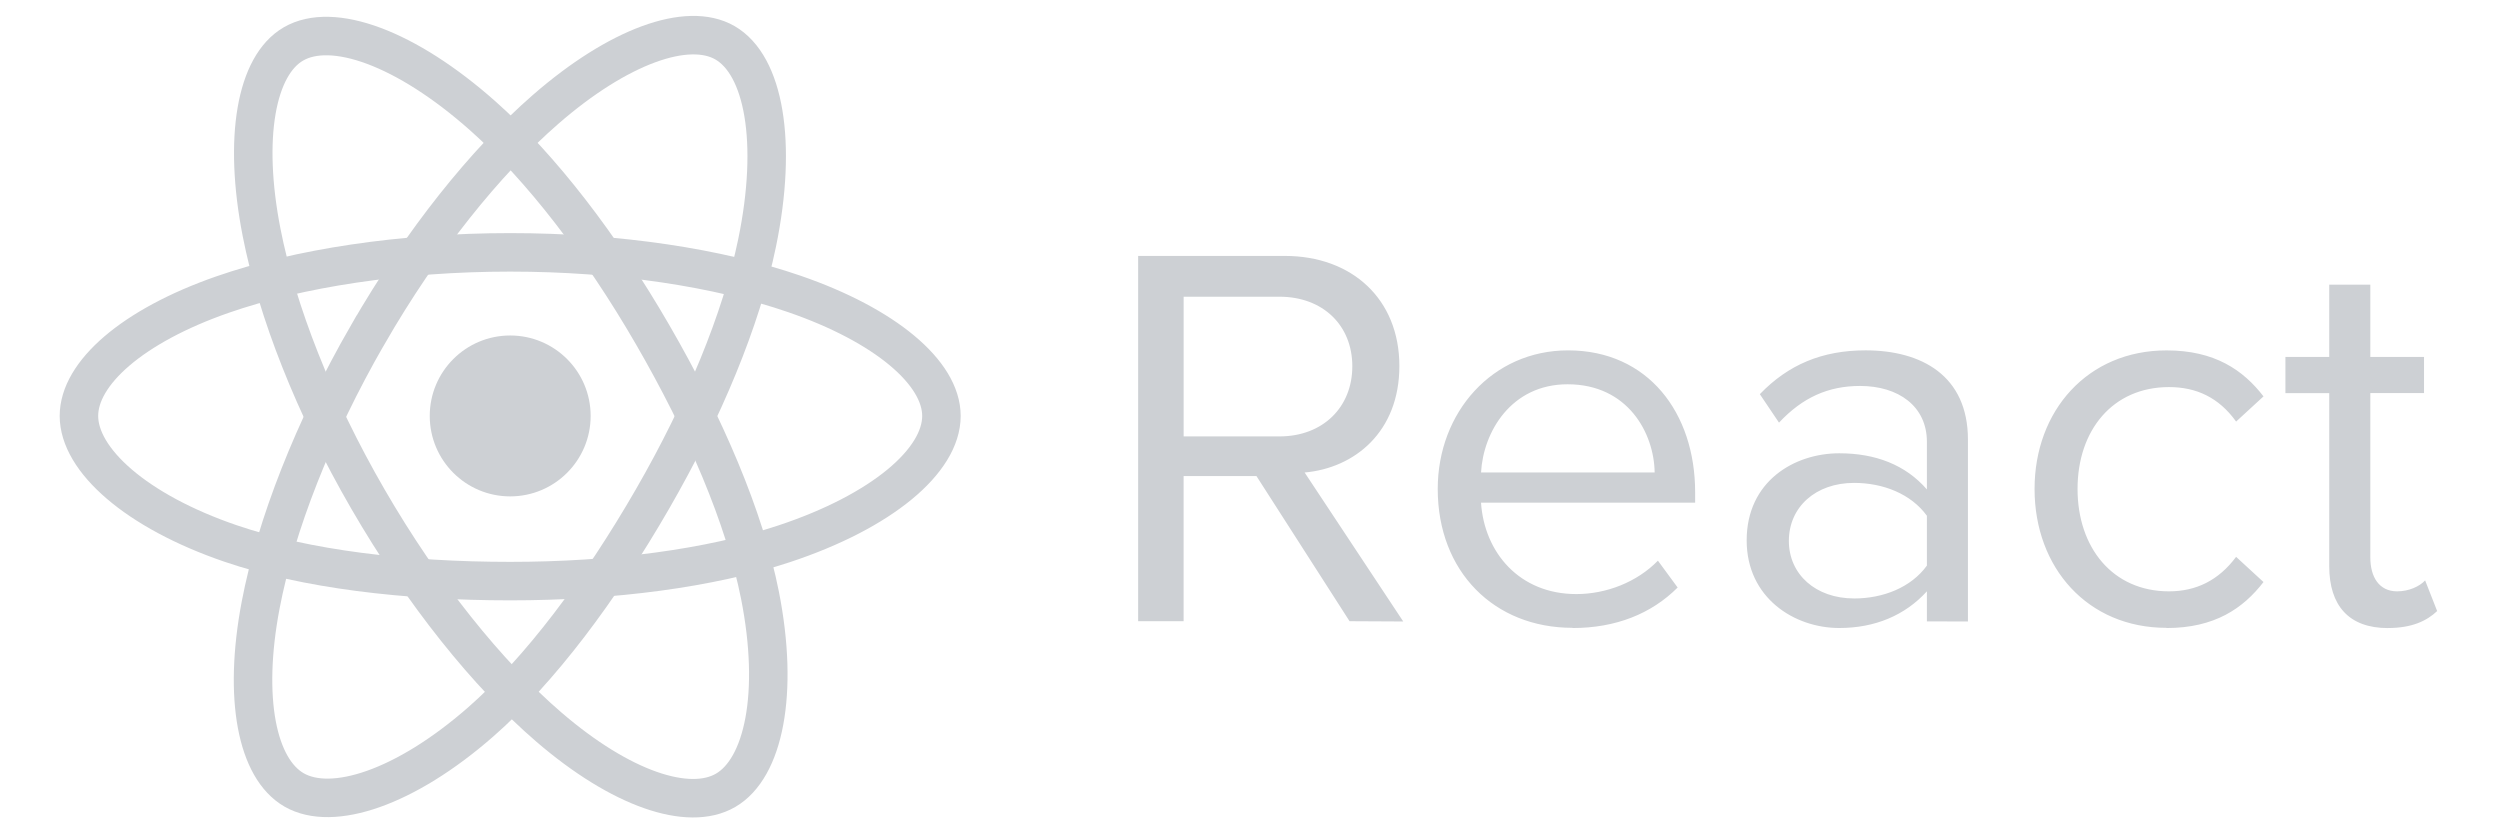
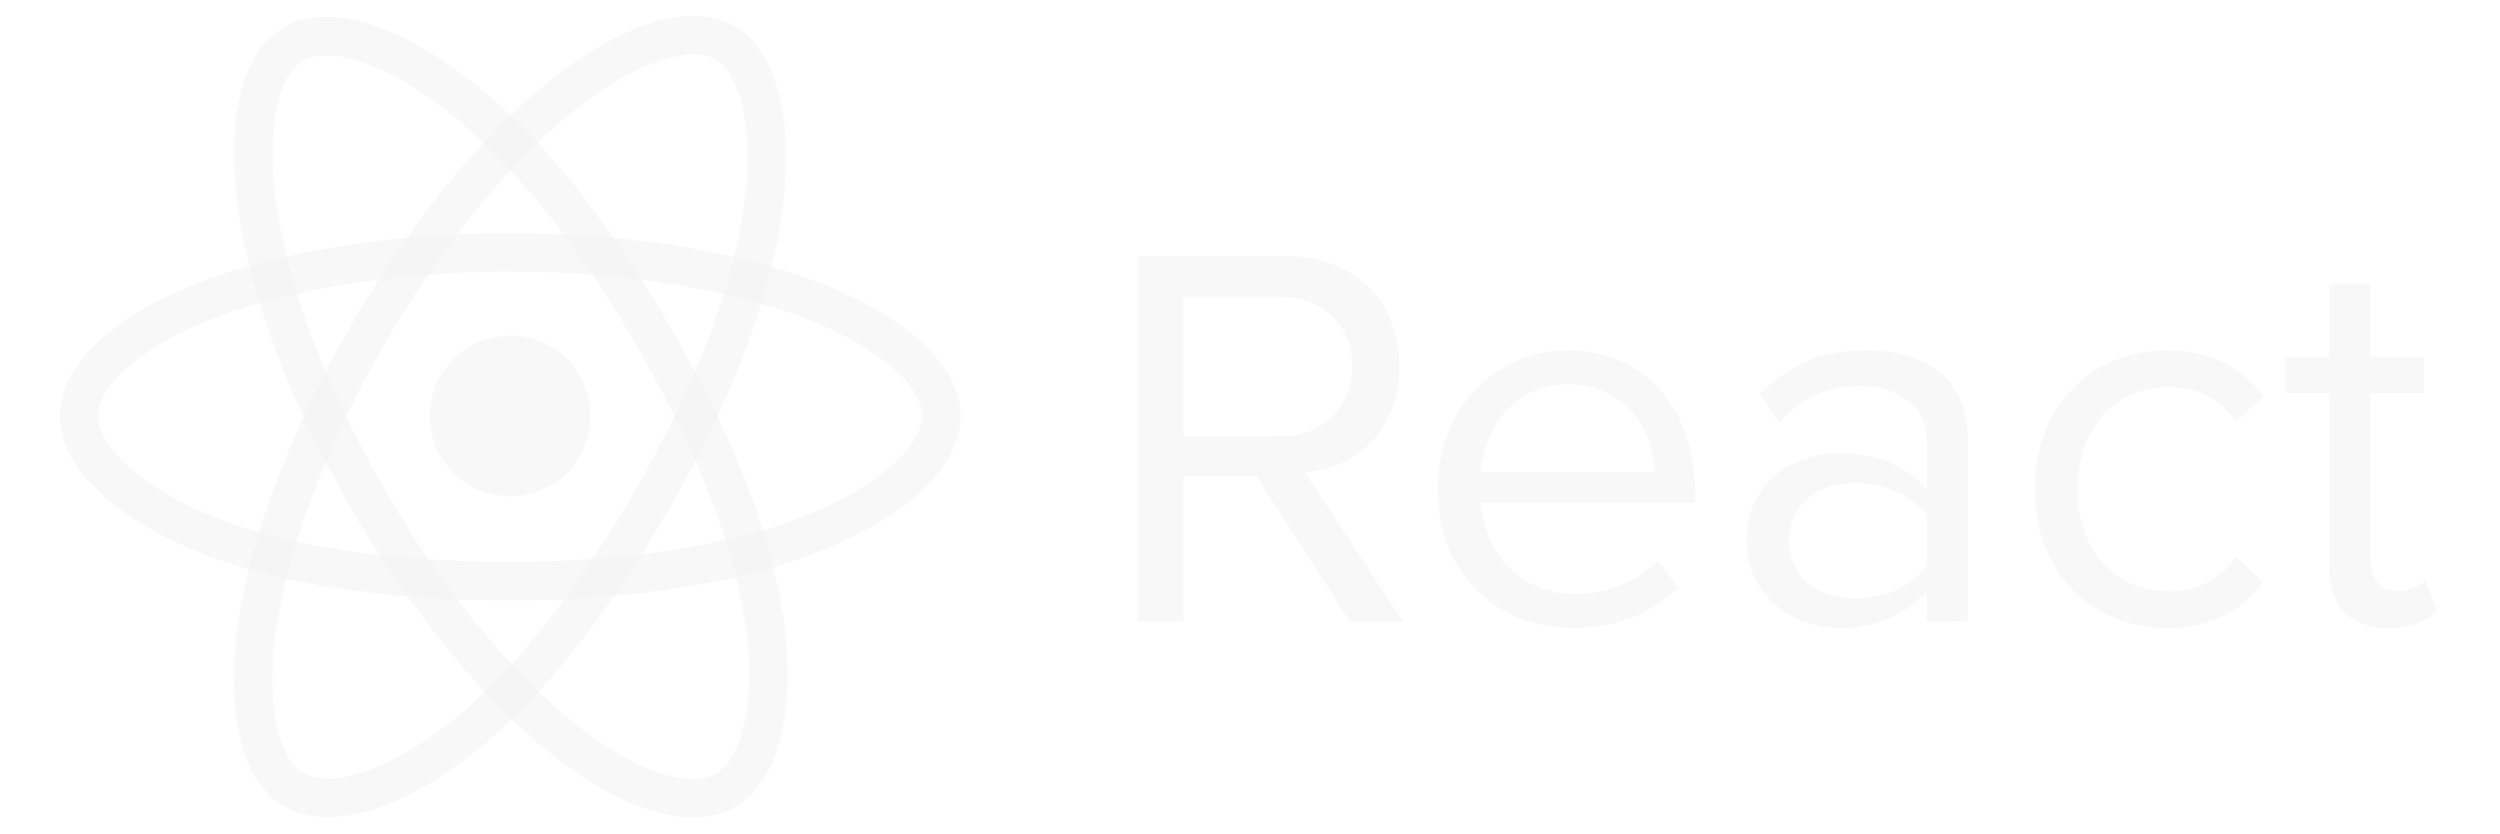
- <svg xmlns="http://www.w3.org/2000/svg" width="96" height="32" viewBox="0 0 104 36" fill="none">
-   <path d="M20.04 21.444C21.96 21.444 23.516 19.888 23.516 17.968C23.516 16.049 21.96 14.493 20.04 14.493C18.121 14.493 16.565 16.049 16.565 17.968C16.565 19.888 18.121 21.444 20.04 21.444Z" fill="#CDD0D4" />
-   <path fill-rule="evenodd" clip-rule="evenodd" d="M20.041 10.902C24.707 10.902 29.042 11.571 32.31 12.696C36.249 14.052 38.67 16.107 38.67 17.968C38.67 19.907 36.104 22.09 31.875 23.492C28.677 24.551 24.47 25.104 20.041 25.104C15.499 25.104 11.198 24.585 7.965 23.48C3.874 22.082 1.41 19.87 1.41 17.968C1.41 16.122 3.722 14.083 7.605 12.729C10.886 11.586 15.328 10.902 20.04 10.902H20.041Z" stroke="#CDD0D4" stroke-width="1.663" />
-   <path fill-rule="evenodd" clip-rule="evenodd" d="M13.889 14.455C16.22 10.413 18.966 6.992 21.573 4.723C24.715 1.989 27.705 0.918 29.317 1.847C30.997 2.816 31.606 6.13 30.707 10.493C30.028 13.792 28.405 17.713 26.192 21.55C23.923 25.485 21.325 28.951 18.753 31.199C15.498 34.044 12.351 35.074 10.704 34.124C9.105 33.202 8.493 30.18 9.26 26.14C9.908 22.727 11.535 18.537 13.888 14.455L13.889 14.455Z" stroke="#CDD0D4" stroke-width="1.663" />
-   <path fill-rule="evenodd" clip-rule="evenodd" d="M13.895 21.561C11.557 17.523 9.965 13.435 9.301 10.043C8.501 5.955 9.066 2.83 10.677 1.898C12.355 0.926 15.53 2.053 18.862 5.011C21.38 7.247 23.967 10.611 26.186 14.445C28.462 18.376 30.167 22.358 30.83 25.709C31.67 29.95 30.99 33.19 29.344 34.143C27.747 35.068 24.823 34.089 21.707 31.406C19.073 29.14 16.256 25.639 13.895 21.561V21.561Z" stroke="#CDD0D4" stroke-width="1.663" />
-   <path fill-rule="evenodd" clip-rule="evenodd" d="M58.62 26.848L54.36 20.412C56.513 20.222 58.453 18.662 58.453 15.812C58.453 12.912 56.395 11.056 53.508 11.056H47.168V26.836H49.132V20.566H52.279L56.301 26.836L58.62 26.848ZM53.273 18.851H49.133V12.818H53.273C55.143 12.818 56.42 14.048 56.42 15.823C56.42 17.598 55.142 18.853 53.273 18.853V18.851ZM65.931 27.131C67.801 27.131 69.338 26.516 70.474 25.381L69.622 24.221C68.722 25.144 67.398 25.664 66.097 25.664C63.637 25.664 62.122 23.866 61.98 21.714H71.23V21.264C71.23 17.834 69.195 15.136 65.74 15.136C62.475 15.136 60.11 17.81 60.11 21.122C60.11 24.695 62.547 27.122 65.93 27.122L65.931 27.131ZM69.481 20.411H61.981C62.076 18.661 63.281 16.601 65.719 16.601C68.322 16.601 69.457 18.707 69.481 20.411ZM83.015 26.847V18.992C83.015 16.224 81.005 15.135 78.591 15.135C76.721 15.135 75.255 15.75 74.025 17.028L74.853 18.258C75.87 17.17 76.983 16.673 78.355 16.673C80.011 16.673 81.242 17.548 81.242 19.086V21.144C80.319 20.079 79.018 19.582 77.456 19.582C75.516 19.582 73.456 20.789 73.456 23.344C73.456 25.828 75.514 27.13 77.456 27.13C78.994 27.13 80.296 26.586 81.242 25.545V26.845L83.015 26.847ZM78.095 25.853C76.439 25.853 75.279 24.813 75.279 23.369C75.279 21.902 76.439 20.861 78.095 20.861C79.349 20.861 80.555 21.334 81.242 22.281V24.434C80.556 25.38 79.349 25.854 78.095 25.854V25.853ZM91.595 27.131C93.677 27.131 94.907 26.279 95.783 25.144L94.6 24.056C93.843 25.073 92.873 25.546 91.7 25.546C89.263 25.546 87.75 23.653 87.75 21.122C87.75 18.591 89.264 16.722 91.7 16.722C92.883 16.722 93.853 17.172 94.6 18.212L95.783 17.124C94.908 15.988 93.677 15.137 91.595 15.137C88.188 15.137 85.893 17.74 85.893 21.123C85.893 24.53 88.188 27.123 91.595 27.123V27.131ZM101.155 27.131C102.195 27.131 102.835 26.823 103.285 26.398L102.765 25.073C102.528 25.333 102.065 25.546 101.558 25.546C100.778 25.546 100.398 24.931 100.398 24.079V16.981H102.718V15.42H100.398V12.297H98.623V15.42H96.73V16.982H98.623V24.459C98.623 26.163 99.475 27.133 101.155 27.133V27.131Z" fill="#CDD0D4" />
+ <svg xmlns="http://www.w3.org/2000/svg" width="96" height="32" viewBox="0 0 96 32" fill="none">
+   <path d="M19.591 19.061C21.298 19.061 22.681 17.678 22.681 15.972C22.681 14.265 21.298 12.882 19.591 12.882C17.885 12.882 16.502 14.265 16.502 15.972C16.502 17.678 17.885 19.061 19.591 19.061Z" fill="#F2F2F2" fill-opacity="0.5" />
+   <path fill-rule="evenodd" clip-rule="evenodd" d="M19.592 9.69C23.739 9.69 27.593 10.286 30.498 11.286C33.999 12.491 36.151 14.318 36.151 15.972C36.151 17.695 33.87 19.636 30.111 20.882C27.269 21.823 23.529 22.315 19.592 22.315C15.555 22.315 11.732 21.854 8.858 20.871C5.222 19.628 3.031 17.663 3.031 15.972C3.031 14.331 5.086 12.518 8.538 11.315C11.454 10.299 15.403 9.69 19.591 9.69H19.592Z" stroke="#F2F2F2" stroke-opacity="0.5" stroke-width="1.478" />
+   <path fill-rule="evenodd" clip-rule="evenodd" d="M14.123 12.849C16.195 9.256 18.636 6.215 20.954 4.198C23.747 1.768 26.404 0.816 27.837 1.642C29.331 2.503 29.872 5.449 29.073 9.327C28.47 12.26 27.026 15.745 25.059 19.156C23.043 22.653 20.733 25.734 18.447 27.733C15.554 30.262 12.757 31.177 11.292 30.332C9.871 29.513 9.327 26.827 10.009 23.236C10.585 20.202 12.031 16.477 14.123 12.849L14.123 12.849Z" stroke="#F2F2F2" stroke-opacity="0.5" stroke-width="1.478" />
+   <path fill-rule="evenodd" clip-rule="evenodd" d="M14.129 19.165C12.05 15.576 10.636 11.942 10.045 8.927C9.334 5.293 9.837 2.515 11.268 1.687C12.76 0.823 15.582 1.825 18.544 4.454C20.782 6.442 23.081 9.432 25.054 12.84C27.077 16.334 28.593 19.873 29.183 22.852C29.929 26.622 29.325 29.502 27.861 30.349C26.442 31.171 23.843 30.301 21.073 27.917C18.732 25.902 16.227 22.79 14.129 19.165V19.165Z" stroke="#F2F2F2" stroke-opacity="0.5" stroke-width="1.478" />
+   <path fill-rule="evenodd" clip-rule="evenodd" d="M53.885 23.865L50.098 18.144C52.012 17.975 53.736 16.588 53.736 14.055C53.736 11.477 51.907 9.827 49.34 9.827H43.705V23.854H45.451V18.281H48.248L51.823 23.854L53.885 23.865ZM49.132 16.756H45.452V11.394H49.132C50.794 11.394 51.929 12.487 51.929 14.065C51.929 15.643 50.793 16.758 49.132 16.758V16.756ZM60.383 24.116C62.045 24.116 63.412 23.57 64.421 22.561L63.664 21.53C62.864 22.35 61.687 22.812 60.531 22.812C58.344 22.812 56.997 21.214 56.871 19.301H65.093V18.901C65.093 15.852 63.284 13.454 60.213 13.454C57.311 13.454 55.209 15.831 55.209 18.775C55.209 21.951 57.375 24.108 60.382 24.108L60.383 24.116ZM63.539 18.143H56.872C56.956 16.587 58.028 14.756 60.195 14.756C62.508 14.756 63.517 16.628 63.539 18.143ZM75.569 23.864V16.882C75.569 14.421 73.782 13.453 71.636 13.453C69.974 13.453 68.671 14 67.578 15.136L68.314 16.229C69.218 15.262 70.207 14.82 71.427 14.82C72.899 14.82 73.993 15.598 73.993 16.965V18.794C73.172 17.848 72.016 17.406 70.628 17.406C68.903 17.406 67.072 18.479 67.072 20.75C67.072 22.958 68.901 24.115 70.628 24.115C71.995 24.115 73.152 23.632 73.993 22.706V23.862L75.569 23.864ZM71.196 22.98C69.724 22.98 68.692 22.056 68.692 20.772C68.692 19.468 69.724 18.543 71.196 18.543C72.31 18.543 73.382 18.963 73.993 19.805V21.719C73.383 22.56 72.31 22.981 71.196 22.981V22.98ZM83.196 24.116C85.046 24.116 86.14 23.359 86.918 22.35L85.867 21.383C85.194 22.287 84.332 22.707 83.289 22.707C81.123 22.707 79.778 21.025 79.778 18.775C79.778 16.525 81.124 14.864 83.289 14.864C84.34 14.864 85.203 15.264 85.867 16.188L86.918 15.221C86.14 14.211 85.046 13.455 83.196 13.455C80.167 13.455 78.127 15.769 78.127 18.776C78.127 21.804 80.167 24.109 83.196 24.109V24.116ZM91.693 24.116C92.618 24.116 93.187 23.843 93.587 23.465L93.124 22.287C92.914 22.518 92.502 22.707 92.052 22.707C91.358 22.707 91.02 22.161 91.02 21.403V15.094H93.083V13.707H91.02V10.931H89.443V13.707H87.76V15.095H89.443V21.741C89.443 23.256 90.2 24.118 91.693 24.118V24.116Z" fill="#F2F2F2" fill-opacity="0.5" />
</svg>
